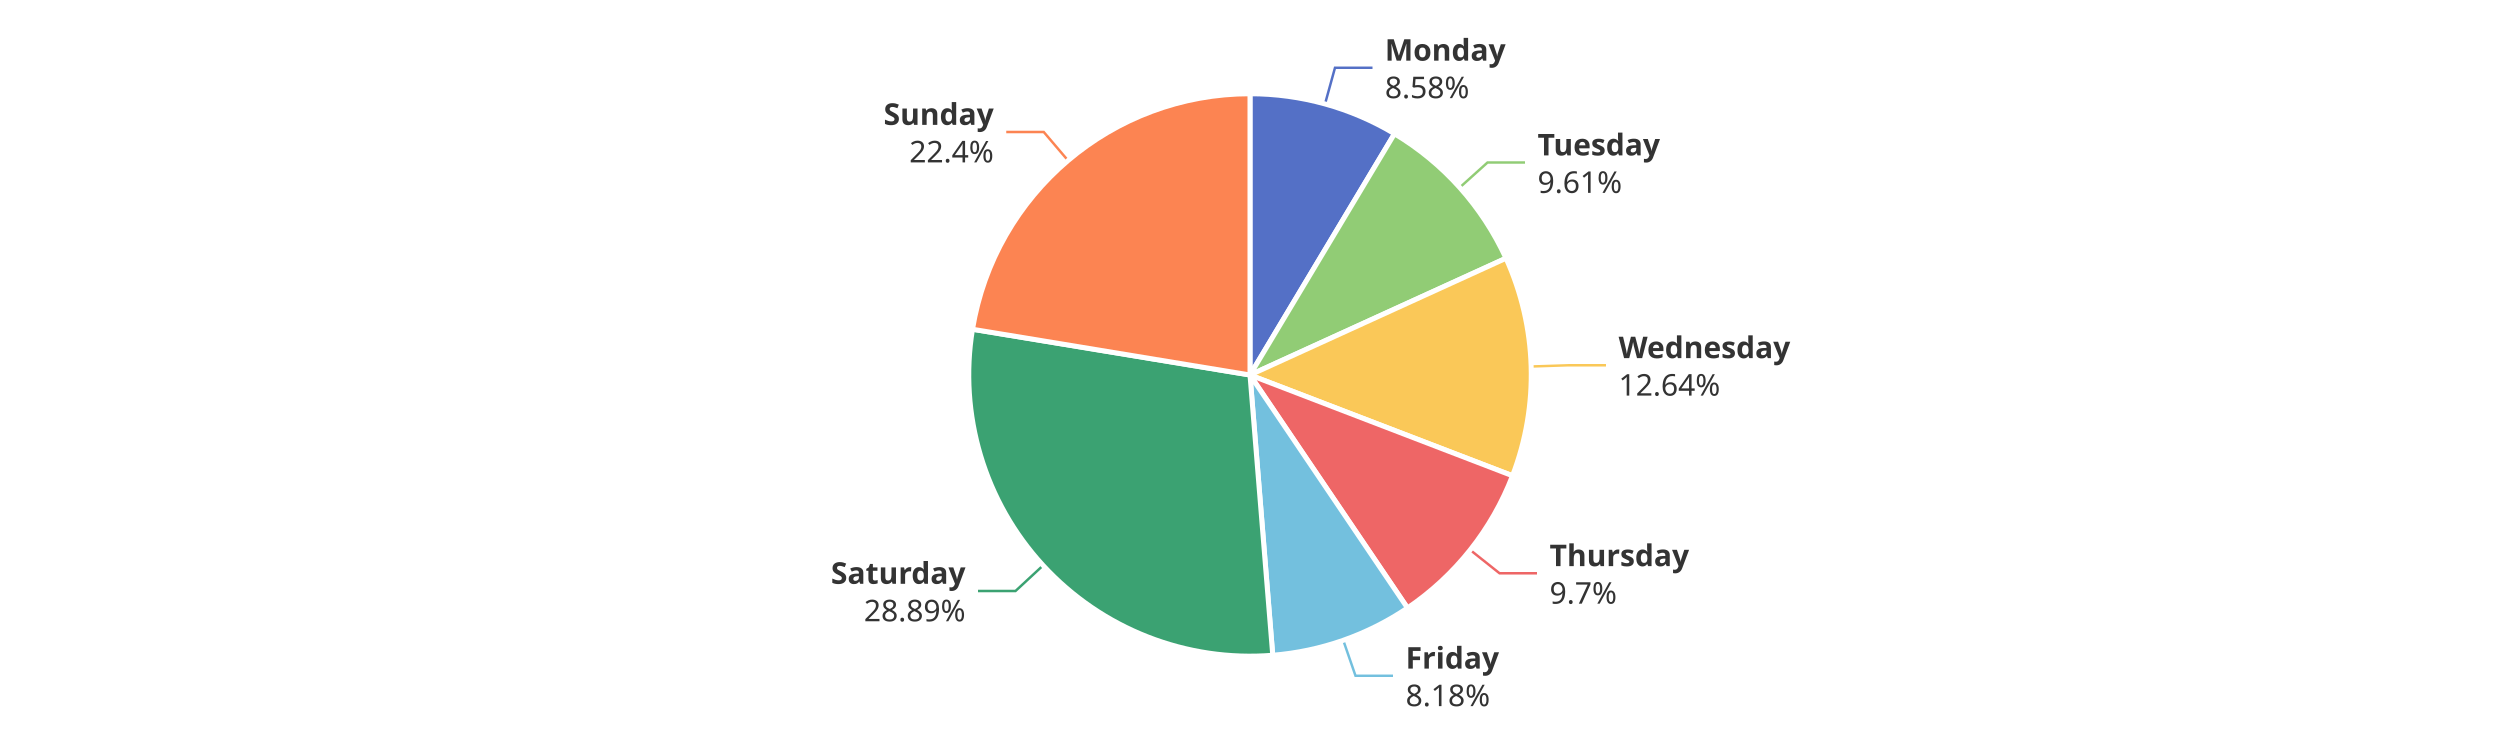
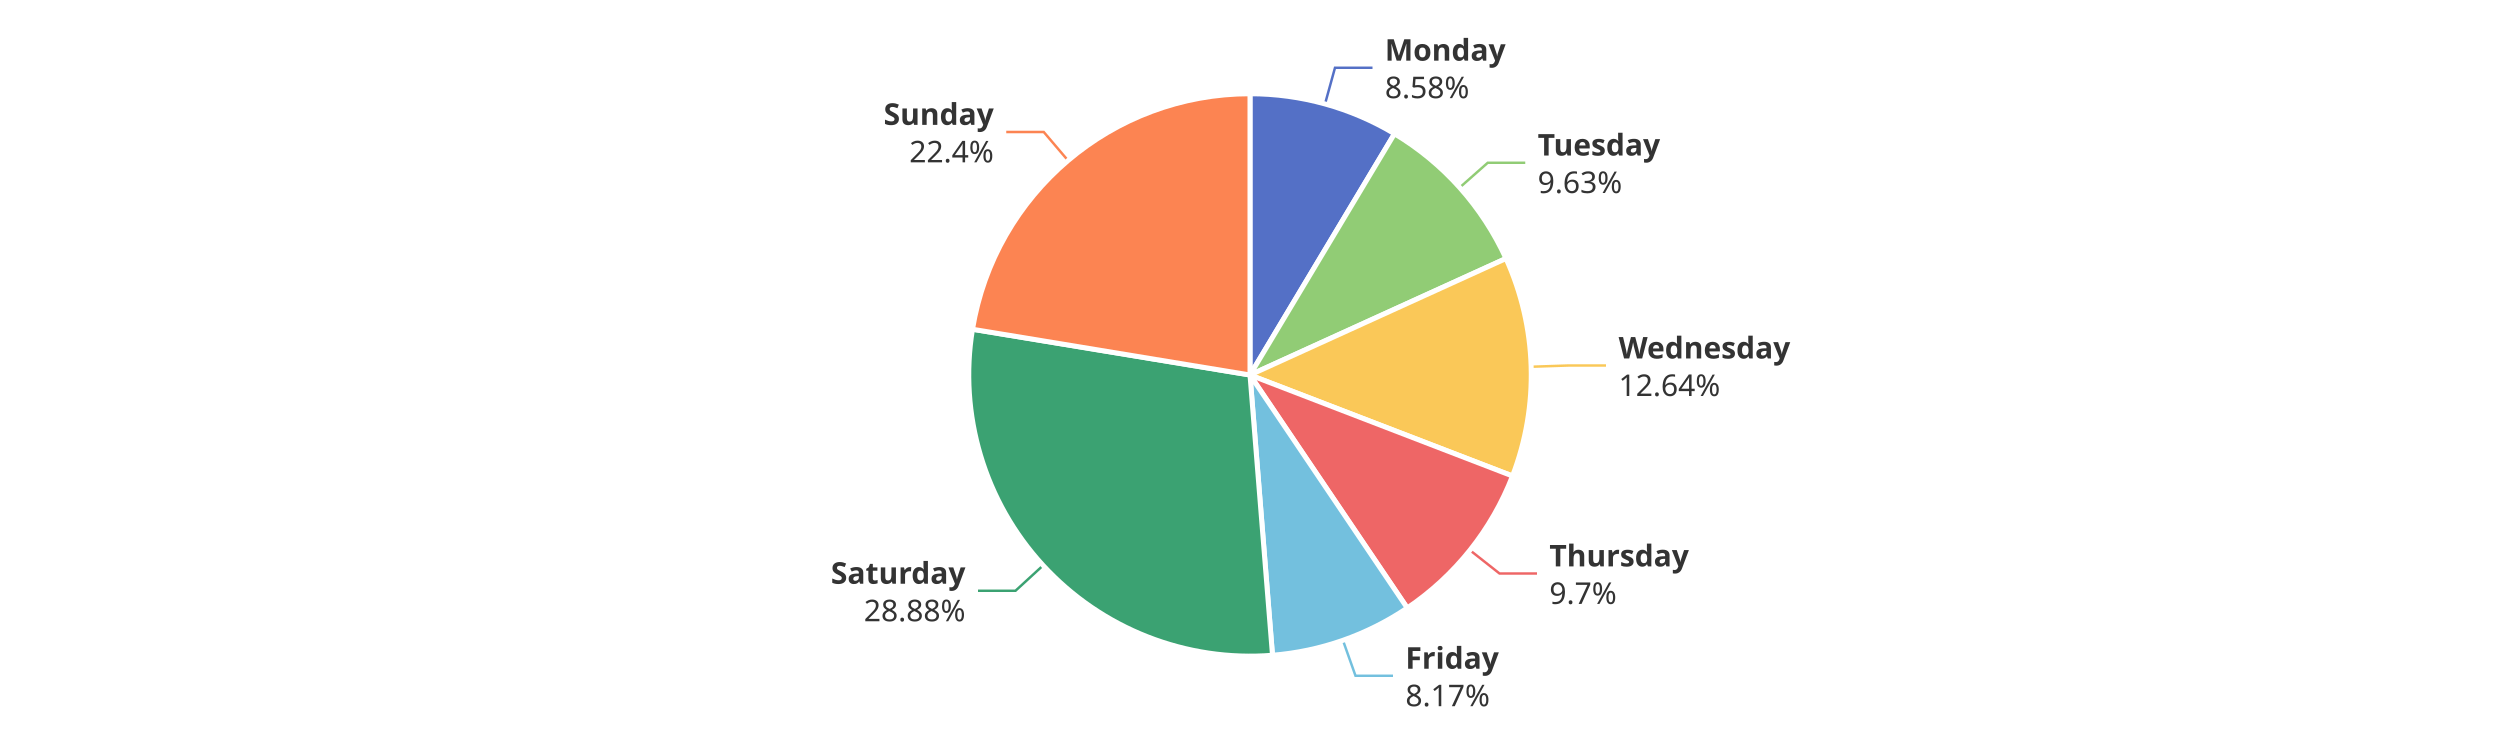
<svg xmlns="http://www.w3.org/2000/svg" width="1000" height="300" version="1.1" baseProfile="full" viewBox="0 0 1000 300">
  <rect width="1000" height="300" x="0" y="0" id="0" fill="#ffffff" />
  <polyline points="530 41.6 534 27.1 549 27.1" fill="none" stroke="#5470c6" />
-   <polyline points="583.9 75 595 65 610 65" fill="none" stroke="#91cc75" />
-   <polyline points="612.4 146.6 627.4 146.1 642.4 146.1" fill="none" stroke="#fac858" />
-   <polyline points="588.1 220 599.8 229.3 614.8 229.3" fill="none" stroke="#ee6666" />
-   <polyline points="537.3 256.1 542.2 270.3 557.2 270.3" fill="none" stroke="#73c0de" />
-   <polyline points="417.2 226.2 406.2 236.4 391.2 236.4" fill="none" stroke="#3ba272" />
+   <polyline points="583.9 75 595.1 65.1 610.1 65.1" fill="none" stroke="#91cc75" />
+   <polyline points="612.5 146.7 627.4 146.2 642.4 146.2" fill="none" stroke="#fac858" />
+   <polyline points="588 220.1 599.8 229.4 614.8 229.4" fill="none" stroke="#ee6666" />
+   <polyline points="537.2 256.2 542.2 270.3 557.2 270.3" fill="none" stroke="#73c0de" />
+   <polyline points="417.2 226.2 406.2 236.3 391.2 236.3" fill="none" stroke="#3ba272" />
  <polyline points="427.2 64.2 417.5 52.8 402.5 52.8" fill="none" stroke="#fc8452" />
  <path d="M500 37.5A112.5 112.5 0 0 1 557.8 53.5L500 150Z" fill="#5470c6" stroke="#fff" stroke-width="2" stroke-linejoin="round" />
-   <path d="M557.8 53.5A112.5 112.5 0 0 1 602.4 103.3L500 150Z" fill="#91cc75" stroke="#fff" stroke-width="2" stroke-linejoin="round" />
-   <path d="M602.4 103.3A112.5 112.5 0 0 1 605 190.3L500 150Z" fill="#fac858" stroke="#fff" stroke-width="2" stroke-linejoin="round" />
-   <path d="M605 190.3A112.5 112.5 0 0 1 563 243.2L500 150Z" fill="#ee6666" stroke="#fff" stroke-width="2" stroke-linejoin="round" />
-   <path d="M563 243.2A112.5 112.5 0 0 1 509.1 262.1L500 150Z" fill="#73c0de" stroke="#fff" stroke-width="2" stroke-linejoin="round" />
-   <path d="M509.1 262.1A112.5 112.5 0 0 1 389 131.7L500 150Z" fill="#3ba272" stroke="#fff" stroke-width="2" stroke-linejoin="round" />
+   <path d="M557.8 53.5A112.5 112.5 0 0 1 602.4 103.4L500 150Z" fill="#91cc75" stroke="#fff" stroke-width="2" stroke-linejoin="round" />
+   <path d="M602.4 103.4A112.5 112.5 0 0 1 605 190.4L500 150Z" fill="#fac858" stroke="#fff" stroke-width="2" stroke-linejoin="round" />
+   <path d="M605 190.4A112.5 112.5 0 0 1 562.9 243.2L500 150Z" fill="#ee6666" stroke="#fff" stroke-width="2" stroke-linejoin="round" />
+   <path d="M562.9 243.2A112.5 112.5 0 0 1 509 262.1L500 150Z" fill="#73c0de" stroke="#fff" stroke-width="2" stroke-linejoin="round" />
+   <path d="M509 262.1A112.5 112.5 0 0 1 389 131.7L500 150Z" fill="#3ba272" stroke="#fff" stroke-width="2" stroke-linejoin="round" />
  <path d="M389 131.7A112.5 112.5 0 0 1 500 37.5L500 150Z" fill="#fc8452" stroke="#fff" stroke-width="2" stroke-linejoin="round" />
-   <path d="M0 -15l42.8 0l0 30l-42.8 0Z" transform="translate(553.9561 27.1048)" fill="none" />
-   <text dominant-baseline="central" text-anchor="start" style="font-size:12px;font-family:sans-serif;font-weight:bold;" y="-7.5" transform="translate(553.9561 27.1048)" fill="#333" stroke="rgb(255,255,255)" stroke-width="2" paint-order="stroke" stroke-miterlimit="2">Monday</text>
-   <text dominant-baseline="central" text-anchor="start" style="font-size:12px;font-family:sans-serif;" y="7.5" transform="translate(553.9561 27.1048)" fill="#333" stroke="rgb(255,255,255)" stroke-width="2" paint-order="stroke" stroke-miterlimit="2">8.58%</text>
-   <path d="M0 -15l46.2 0l0 30l-46.2 0Z" transform="translate(615.0346 65.0019)" fill="none" />
-   <text dominant-baseline="central" text-anchor="start" style="font-size:12px;font-family:sans-serif;font-weight:bold;" y="-7.5" transform="translate(615.0346 65.0019)" fill="#333" stroke="rgb(255,255,255)" stroke-width="2" paint-order="stroke" stroke-miterlimit="2">Tuesday</text>
-   <text dominant-baseline="central" text-anchor="start" style="font-size:12px;font-family:sans-serif;" y="7.5" transform="translate(615.0346 65.0019)" fill="#333" stroke="rgb(255,255,255)" stroke-width="2" paint-order="stroke" stroke-miterlimit="2">9.61%</text>
-   <path d="M0 -15l63.6 0l0 30l-63.6 0Z" transform="translate(647.4402 146.0948)" fill="none" />
-   <text dominant-baseline="central" text-anchor="start" style="font-size:12px;font-family:sans-serif;font-weight:bold;" y="-7.5" transform="translate(647.4402 146.0948)" fill="#333" stroke="rgb(255,255,255)" stroke-width="2" paint-order="stroke" stroke-miterlimit="2">Wednesday</text>
-   <text dominant-baseline="central" text-anchor="start" style="font-size:12px;font-family:sans-serif;" y="7.5" transform="translate(647.4402 146.0948)" fill="#333" stroke="rgb(255,255,255)" stroke-width="2" paint-order="stroke" stroke-miterlimit="2">12.64%</text>
-   <path d="M0 -15l50.2 0l0 30l-50.2 0Z" transform="translate(619.8368 229.3024)" fill="none" />
-   <text dominant-baseline="central" text-anchor="start" style="font-size:12px;font-family:sans-serif;font-weight:bold;" y="-7.5" transform="translate(619.8368 229.3024)" fill="#333" stroke="rgb(255,255,255)" stroke-width="2" paint-order="stroke" stroke-miterlimit="2">Thursday</text>
-   <text dominant-baseline="central" text-anchor="start" style="font-size:12px;font-family:sans-serif;" y="7.5" transform="translate(619.8368 229.3024)" fill="#333" stroke="rgb(255,255,255)" stroke-width="2" paint-order="stroke" stroke-miterlimit="2">9.7%</text>
-   <path d="M0 -15l34.2 0l0 30l-34.2 0Z" transform="translate(562.2496 270.2964)" fill="none" />
-   <text dominant-baseline="central" text-anchor="start" style="font-size:12px;font-family:sans-serif;font-weight:bold;" y="-7.5" transform="translate(562.2496 270.2964)" fill="#333" stroke="rgb(255,255,255)" stroke-width="2" paint-order="stroke" stroke-miterlimit="2">Friday</text>
-   <text dominant-baseline="central" text-anchor="start" style="font-size:12px;font-family:sans-serif;" y="7.5" transform="translate(562.2496 270.2964)" fill="#333" stroke="rgb(255,255,255)" stroke-width="2" paint-order="stroke" stroke-miterlimit="2">8.18%</text>
-   <path d="M-48.2 -15l48.2 0l0 30l-48.2 0Z" transform="translate(386.2038 236.3627)" fill="none" />
-   <text dominant-baseline="central" text-anchor="end" style="font-size:12px;font-family:sans-serif;font-weight:bold;" y="-7.5" transform="translate(386.2038 236.3627)" fill="#333" stroke="rgb(255,255,255)" stroke-width="2" paint-order="stroke" stroke-miterlimit="2">Saturday</text>
-   <text dominant-baseline="central" text-anchor="end" style="font-size:12px;font-family:sans-serif;" y="7.5" transform="translate(386.2038 236.3627)" fill="#333" stroke="rgb(255,255,255)" stroke-width="2" paint-order="stroke" stroke-miterlimit="2">28.89%</text>
-   <path d="M-40.9 -15l40.9 0l0 30l-40.9 0Z" transform="translate(397.4935 52.7944)" fill="none" />
-   <text dominant-baseline="central" text-anchor="end" style="font-size:12px;font-family:sans-serif;font-weight:bold;" y="-7.5" transform="translate(397.4935 52.7944)" fill="#333" stroke="rgb(255,255,255)" stroke-width="2" paint-order="stroke" stroke-miterlimit="2">Sunday</text>
-   <text dominant-baseline="central" text-anchor="end" style="font-size:12px;font-family:sans-serif;" y="7.5" transform="translate(397.4935 52.7944)" fill="#333" stroke="rgb(255,255,255)" stroke-width="2" paint-order="stroke" stroke-miterlimit="2">22.4%</text>
+   <path d="M0 -15l42.8 0l0 30l-42.8 0Z" transform="translate(553.9528 27.1039)" fill="none" />
+   <text dominant-baseline="central" text-anchor="start" style="font-size:12px;font-family:sans-serif;font-weight:bold;" y="-7.5" transform="translate(553.9528 27.1039)" fill="#333" stroke="rgb(255,255,255)" stroke-width="2" paint-order="stroke" stroke-miterlimit="2">Monday</text>
+   <text dominant-baseline="central" text-anchor="start" style="font-size:12px;font-family:sans-serif;" y="7.5" transform="translate(553.9528 27.1039)" fill="#333" stroke="rgb(255,255,255)" stroke-width="2" paint-order="stroke" stroke-miterlimit="2">8.58%</text>
+   <path d="M0 -15l46.2 0l0 30l-46.2 0Z" transform="translate(615.0808 65.0536)" fill="none" />
+   <text dominant-baseline="central" text-anchor="start" style="font-size:12px;font-family:sans-serif;font-weight:bold;" y="-7.5" transform="translate(615.0808 65.0536)" fill="#333" stroke="rgb(255,255,255)" stroke-width="2" paint-order="stroke" stroke-miterlimit="2">Tuesday</text>
+   <text dominant-baseline="central" text-anchor="start" style="font-size:12px;font-family:sans-serif;" y="7.5" transform="translate(615.0808 65.0536)" fill="#333" stroke="rgb(255,255,255)" stroke-width="2" paint-order="stroke" stroke-miterlimit="2">9.63%</text>
+   <path d="M0 -15l63.6 0l0 30l-63.6 0Z" transform="translate(647.4444 146.2353)" fill="none" />
+   <text dominant-baseline="central" text-anchor="start" style="font-size:12px;font-family:sans-serif;font-weight:bold;" y="-7.5" transform="translate(647.4444 146.2353)" fill="#333" stroke="rgb(255,255,255)" stroke-width="2" paint-order="stroke" stroke-miterlimit="2">Wednesday</text>
+   <text dominant-baseline="central" text-anchor="start" style="font-size:12px;font-family:sans-serif;" y="7.5" transform="translate(647.4444 146.2353)" fill="#333" stroke="rgb(255,255,255)" stroke-width="2" paint-order="stroke" stroke-miterlimit="2">12.64%</text>
+   <path d="M0 -15l50.2 0l0 30l-50.2 0Z" transform="translate(619.7548 229.4054)" fill="none" />
+   <text dominant-baseline="central" text-anchor="start" style="font-size:12px;font-family:sans-serif;font-weight:bold;" y="-7.5" transform="translate(619.7548 229.4054)" fill="#333" stroke="rgb(255,255,255)" stroke-width="2" paint-order="stroke" stroke-miterlimit="2">Thursday</text>
+   <text dominant-baseline="central" text-anchor="start" style="font-size:12px;font-family:sans-serif;" y="7.5" transform="translate(619.7548 229.4054)" fill="#333" stroke="rgb(255,255,255)" stroke-width="2" paint-order="stroke" stroke-miterlimit="2">9.7%</text>
+   <path d="M0 -15l34.2 0l0 30l-34.2 0Z" transform="translate(562.17 270.3243)" fill="none" />
+   <text dominant-baseline="central" text-anchor="start" style="font-size:12px;font-family:sans-serif;font-weight:bold;" y="-7.5" transform="translate(562.17 270.3243)" fill="#333" stroke="rgb(255,255,255)" stroke-width="2" paint-order="stroke" stroke-miterlimit="2">Friday</text>
+   <text dominant-baseline="central" text-anchor="start" style="font-size:12px;font-family:sans-serif;" y="7.5" transform="translate(562.17 270.3243)" fill="#333" stroke="rgb(255,255,255)" stroke-width="2" paint-order="stroke" stroke-miterlimit="2">8.17%</text>
+   <path d="M-48.2 -15l48.2 0l0 30l-48.2 0Z" transform="translate(386.1838 236.341)" fill="none" />
+   <text dominant-baseline="central" text-anchor="end" style="font-size:12px;font-family:sans-serif;font-weight:bold;" y="-7.5" transform="translate(386.1838 236.341)" fill="#333" stroke="rgb(255,255,255)" stroke-width="2" paint-order="stroke" stroke-miterlimit="2">Saturday</text>
+   <text dominant-baseline="central" text-anchor="end" style="font-size:12px;font-family:sans-serif;" y="7.5" transform="translate(386.1838 236.341)" fill="#333" stroke="rgb(255,255,255)" stroke-width="2" paint-order="stroke" stroke-miterlimit="2">28.88%</text>
+   <path d="M-40.9 -15l40.9 0l0 30l-40.9 0Z" transform="translate(397.5004 52.7886)" fill="none" />
+   <text dominant-baseline="central" text-anchor="end" style="font-size:12px;font-family:sans-serif;font-weight:bold;" y="-7.5" transform="translate(397.5004 52.7886)" fill="#333" stroke="rgb(255,255,255)" stroke-width="2" paint-order="stroke" stroke-miterlimit="2">Sunday</text>
+   <text dominant-baseline="central" text-anchor="end" style="font-size:12px;font-family:sans-serif;" y="7.5" transform="translate(397.5004 52.7886)" fill="#333" stroke="rgb(255,255,255)" stroke-width="2" paint-order="stroke" stroke-miterlimit="2">22.4%</text>
</svg>
